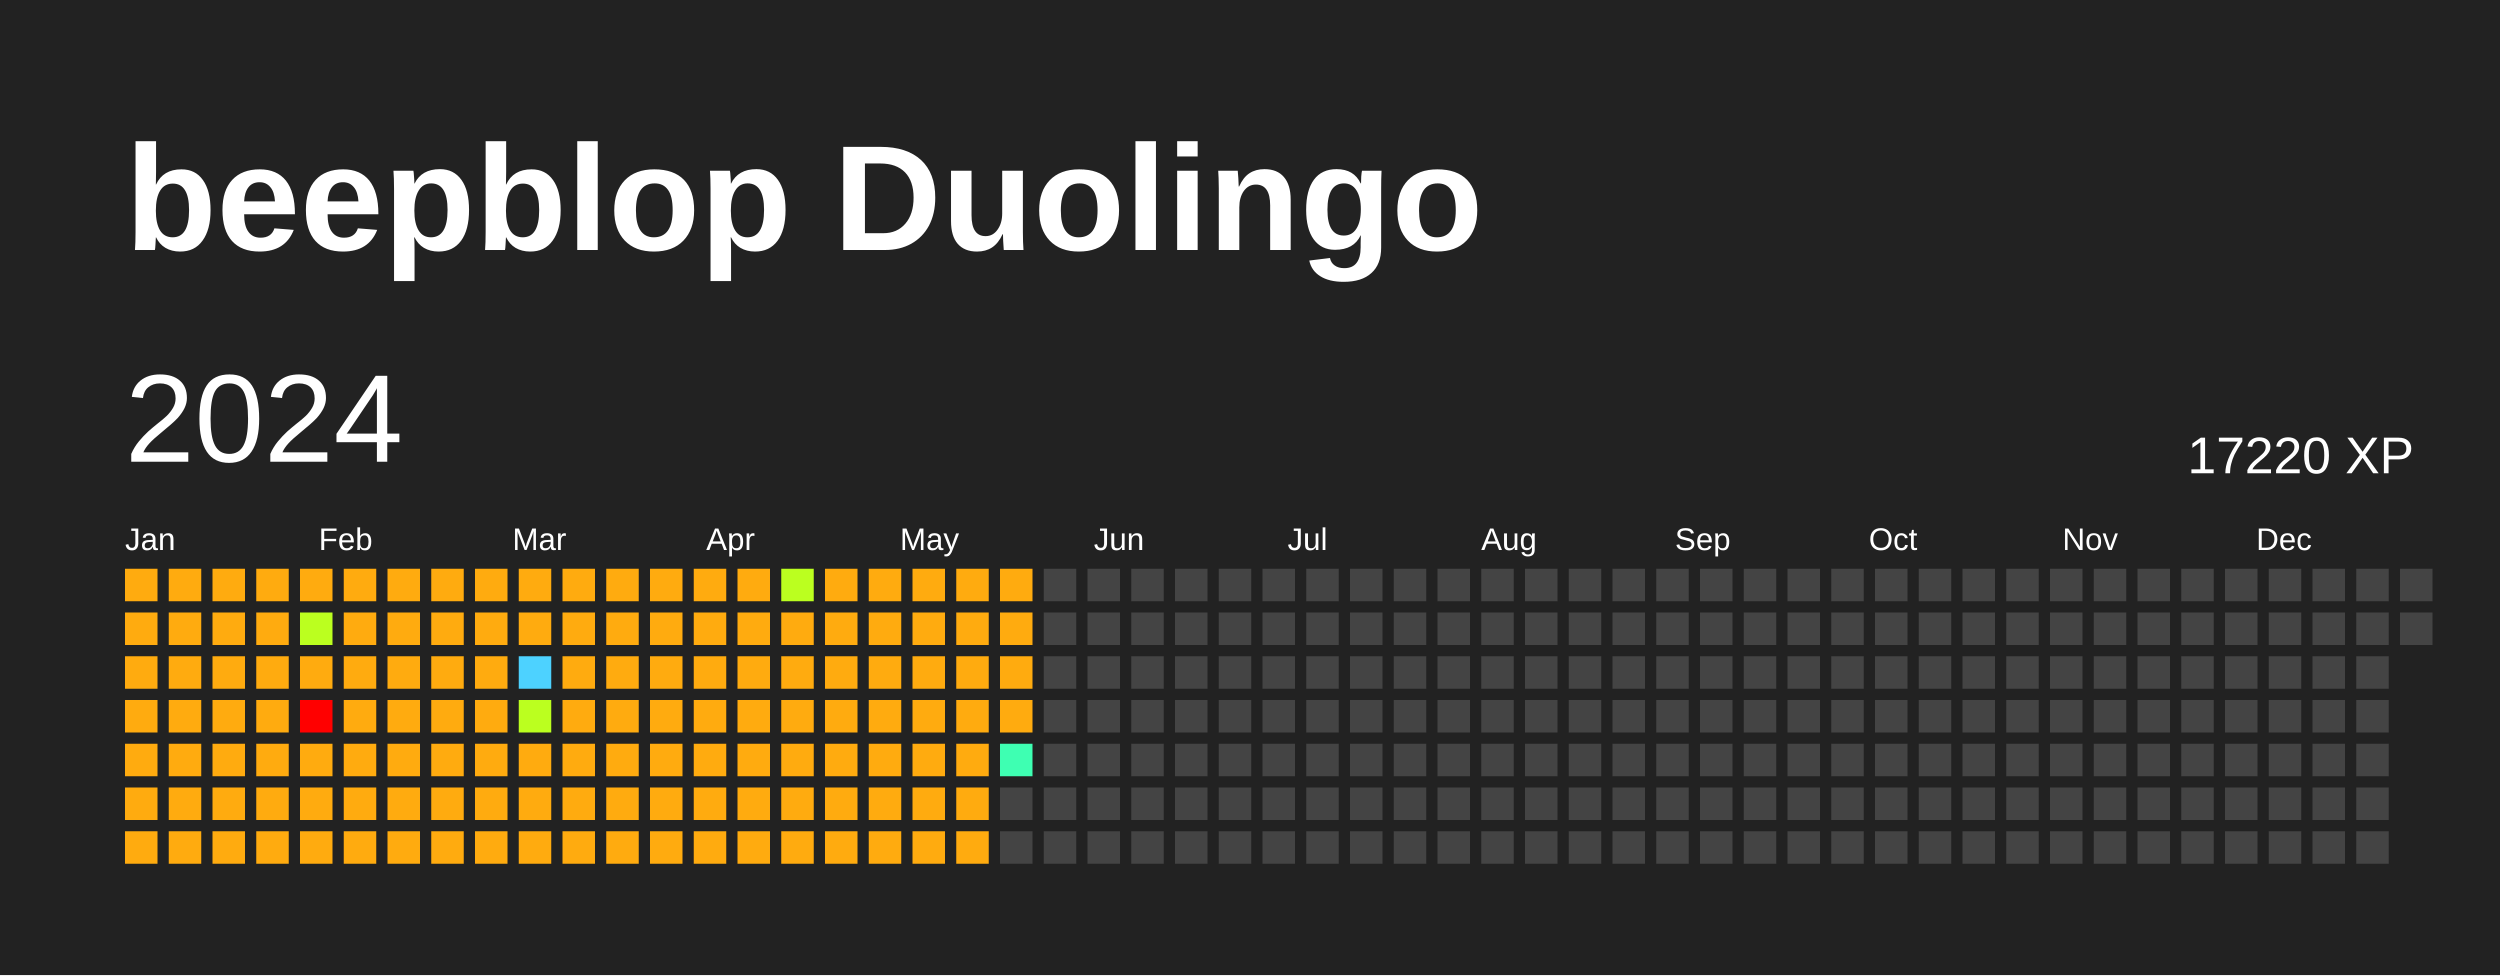
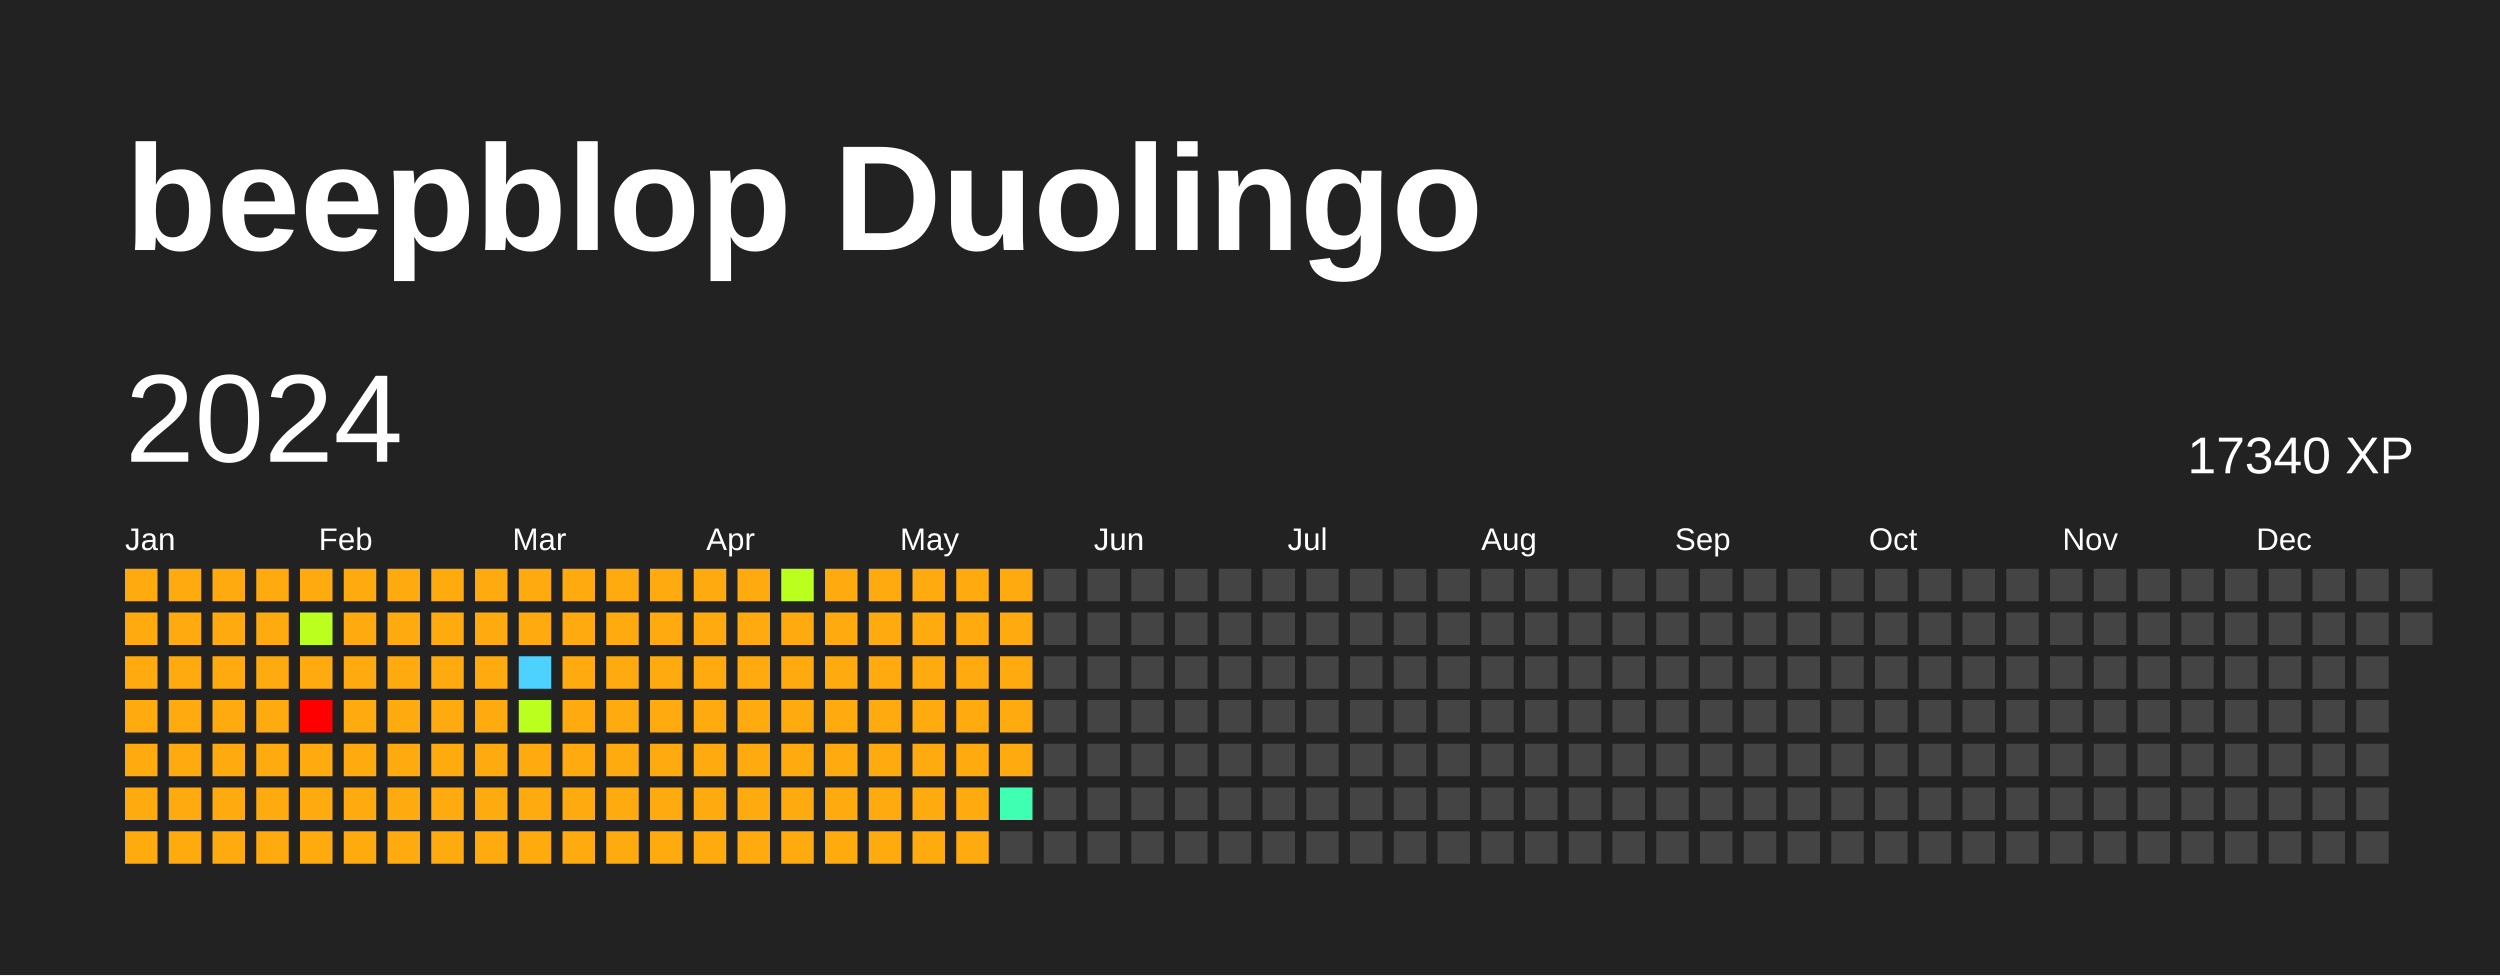
<svg xmlns="http://www.w3.org/2000/svg" baseProfile="full" height="78mm" version="1.1" viewBox="0,0,200,78" width="200mm">
  <defs />
  <rect fill="#222222" height="78" width="200" x="0" y="0" />
  <text fill="#FFFFFF" style="font-size:12px; font-family:Arial; font-weight:bold;" x="10" y="20">beepblop Duolingo</text>
  <text dominant-baseline="hanging" fill="#FFFFFF" style="font-size:10.0px; font-family:Arial;" x="10" y="30">2024</text>
-   <text dominant-baseline="hanging" fill="#FFFFFF" style="font-size:4.125px; font-family:Arial;" x="175" y="35">17220 XP</text>
+   <text dominant-baseline="hanging" fill="#FFFFFF" style="font-size:4.125px; font-family:Arial;" x="175" y="35">17340 XP</text>
  <text fill="#FFFFFF" style="font-size:2.5px; font-family:Arial" x="10.0" y="44">Jan</text>
  <text fill="#FFFFFF" style="font-size:2.5px; font-family:Arial" x="25.5" y="44">Feb</text>
  <text fill="#FFFFFF" style="font-size:2.5px; font-family:Arial" x="41.0" y="44">Mar</text>
  <text fill="#FFFFFF" style="font-size:2.5px; font-family:Arial" x="56.5" y="44">Apr</text>
  <text fill="#FFFFFF" style="font-size:2.5px; font-family:Arial" x="72.0" y="44">May</text>
  <text fill="#FFFFFF" style="font-size:2.5px; font-family:Arial" x="87.5" y="44">Jun</text>
  <text fill="#FFFFFF" style="font-size:2.5px; font-family:Arial" x="103.0" y="44">Jul</text>
  <text fill="#FFFFFF" style="font-size:2.5px; font-family:Arial" x="118.5" y="44">Aug</text>
  <text fill="#FFFFFF" style="font-size:2.5px; font-family:Arial" x="134.0" y="44">Sep</text>
  <text fill="#FFFFFF" style="font-size:2.5px; font-family:Arial" x="149.5" y="44">Oct</text>
  <text fill="#FFFFFF" style="font-size:2.5px; font-family:Arial" x="165.0" y="44">Nov</text>
  <text fill="#FFFFFF" style="font-size:2.5px; font-family:Arial" x="180.5" y="44">Dec</text>
  <rect fill="#ffab0f" height="2.6" width="2.6" x="10.0" y="45.5" />
  <rect fill="#ffab0f" height="2.6" width="2.6" x="10.0" y="49.0" />
  <rect fill="#ffab0f" height="2.6" width="2.6" x="10.0" y="52.5" />
  <rect fill="#ffab0f" height="2.6" width="2.6" x="10.0" y="56.0" />
  <rect fill="#ffab0f" height="2.6" width="2.6" x="10.0" y="59.5" />
  <rect fill="#ffab0f" height="2.6" width="2.6" x="10.0" y="63.0" />
  <rect fill="#ffab0f" height="2.6" width="2.6" x="10.0" y="66.5" />
  <rect fill="#ffab0f" height="2.6" width="2.6" x="13.5" y="45.5" />
  <rect fill="#ffab0f" height="2.6" width="2.6" x="13.5" y="49.0" />
  <rect fill="#ffab0f" height="2.6" width="2.6" x="13.5" y="52.5" />
  <rect fill="#ffab0f" height="2.6" width="2.6" x="13.5" y="56.0" />
  <rect fill="#ffab0f" height="2.6" width="2.6" x="13.5" y="59.5" />
  <rect fill="#ffab0f" height="2.6" width="2.6" x="13.5" y="63.0" />
  <rect fill="#ffab0f" height="2.6" width="2.6" x="13.5" y="66.5" />
  <rect fill="#ffab0f" height="2.6" width="2.6" x="17.0" y="45.5" />
  <rect fill="#ffab0f" height="2.6" width="2.6" x="17.0" y="49.0" />
  <rect fill="#ffab0f" height="2.6" width="2.6" x="17.0" y="52.5" />
  <rect fill="#ffab0f" height="2.6" width="2.6" x="17.0" y="56.0" />
  <rect fill="#ffab0f" height="2.6" width="2.6" x="17.0" y="59.5" />
  <rect fill="#ffab0f" height="2.6" width="2.6" x="17.0" y="63.0" />
  <rect fill="#ffab0f" height="2.6" width="2.6" x="17.0" y="66.5" />
  <rect fill="#ffab0f" height="2.6" width="2.6" x="20.5" y="45.5" />
  <rect fill="#ffab0f" height="2.6" width="2.6" x="20.5" y="49.0" />
  <rect fill="#ffab0f" height="2.6" width="2.6" x="20.5" y="52.5" />
  <rect fill="#ffab0f" height="2.6" width="2.6" x="20.5" y="56.0" />
  <rect fill="#ffab0f" height="2.6" width="2.6" x="20.5" y="59.5" />
  <rect fill="#ffab0f" height="2.6" width="2.6" x="20.5" y="63.0" />
  <rect fill="#ffab0f" height="2.6" width="2.6" x="20.5" y="66.5" />
  <rect fill="#ffab0f" height="2.6" width="2.6" x="24.0" y="45.5" />
  <rect fill="#bbff1f" height="2.6" width="2.6" x="24.0" y="49.0" />
  <rect fill="#ffab0f" height="2.6" width="2.6" x="24.0" y="52.5" />
  <rect fill="red" height="2.6" width="2.6" x="24.0" y="56.0" />
  <rect fill="#ffab0f" height="2.6" width="2.6" x="24.0" y="59.5" />
  <rect fill="#ffab0f" height="2.6" width="2.6" x="24.0" y="63.0" />
  <rect fill="#ffab0f" height="2.6" width="2.6" x="24.0" y="66.5" />
  <rect fill="#ffab0f" height="2.6" width="2.6" x="27.5" y="45.5" />
  <rect fill="#ffab0f" height="2.6" width="2.6" x="27.5" y="49.0" />
  <rect fill="#ffab0f" height="2.6" width="2.6" x="27.5" y="52.5" />
  <rect fill="#ffab0f" height="2.6" width="2.6" x="27.5" y="56.0" />
  <rect fill="#ffab0f" height="2.6" width="2.6" x="27.5" y="59.5" />
  <rect fill="#ffab0f" height="2.6" width="2.6" x="27.5" y="63.0" />
  <rect fill="#ffab0f" height="2.6" width="2.6" x="27.5" y="66.5" />
  <rect fill="#ffab0f" height="2.6" width="2.6" x="31.0" y="45.5" />
  <rect fill="#ffab0f" height="2.6" width="2.6" x="31.0" y="49.0" />
  <rect fill="#ffab0f" height="2.6" width="2.6" x="31.0" y="52.5" />
  <rect fill="#ffab0f" height="2.6" width="2.6" x="31.0" y="56.0" />
  <rect fill="#ffab0f" height="2.6" width="2.6" x="31.0" y="59.5" />
  <rect fill="#ffab0f" height="2.6" width="2.6" x="31.0" y="63.0" />
  <rect fill="#ffab0f" height="2.6" width="2.6" x="31.0" y="66.5" />
  <rect fill="#ffab0f" height="2.6" width="2.6" x="34.5" y="45.5" />
  <rect fill="#ffab0f" height="2.6" width="2.6" x="34.5" y="49.0" />
  <rect fill="#ffab0f" height="2.6" width="2.6" x="34.5" y="52.5" />
  <rect fill="#ffab0f" height="2.6" width="2.6" x="34.5" y="56.0" />
  <rect fill="#ffab0f" height="2.6" width="2.6" x="34.5" y="59.5" />
  <rect fill="#ffab0f" height="2.6" width="2.6" x="34.5" y="63.0" />
  <rect fill="#ffab0f" height="2.6" width="2.6" x="34.5" y="66.5" />
  <rect fill="#ffab0f" height="2.6" width="2.6" x="38.0" y="45.5" />
  <rect fill="#ffab0f" height="2.6" width="2.6" x="38.0" y="49.0" />
  <rect fill="#ffab0f" height="2.6" width="2.6" x="38.0" y="52.5" />
  <rect fill="#ffab0f" height="2.6" width="2.6" x="38.0" y="56.0" />
  <rect fill="#ffab0f" height="2.6" width="2.6" x="38.0" y="59.5" />
  <rect fill="#ffab0f" height="2.6" width="2.6" x="38.0" y="63.0" />
  <rect fill="#ffab0f" height="2.6" width="2.6" x="38.0" y="66.5" />
  <rect fill="#ffab0f" height="2.6" width="2.6" x="41.5" y="45.5" />
  <rect fill="#ffab0f" height="2.6" width="2.6" x="41.5" y="49.0" />
  <rect fill="#4dd2ff" height="2.6" width="2.6" x="41.5" y="52.5" />
  <rect fill="#bbff1f" height="2.6" width="2.6" x="41.5" y="56.0" />
  <rect fill="#ffab0f" height="2.6" width="2.6" x="41.5" y="59.5" />
  <rect fill="#ffab0f" height="2.6" width="2.6" x="41.5" y="63.0" />
  <rect fill="#ffab0f" height="2.6" width="2.6" x="41.5" y="66.5" />
  <rect fill="#ffab0f" height="2.6" width="2.6" x="45.0" y="45.5" />
  <rect fill="#ffab0f" height="2.6" width="2.6" x="45.0" y="49.0" />
  <rect fill="#ffab0f" height="2.6" width="2.6" x="45.0" y="52.5" />
  <rect fill="#ffab0f" height="2.6" width="2.6" x="45.0" y="56.0" />
  <rect fill="#ffab0f" height="2.6" width="2.6" x="45.0" y="59.5" />
  <rect fill="#ffab0f" height="2.6" width="2.6" x="45.0" y="63.0" />
  <rect fill="#ffab0f" height="2.6" width="2.6" x="45.0" y="66.5" />
  <rect fill="#ffab0f" height="2.6" width="2.6" x="48.5" y="45.5" />
  <rect fill="#ffab0f" height="2.6" width="2.6" x="48.5" y="49.0" />
  <rect fill="#ffab0f" height="2.6" width="2.6" x="48.5" y="52.5" />
  <rect fill="#ffab0f" height="2.6" width="2.6" x="48.5" y="56.0" />
  <rect fill="#ffab0f" height="2.6" width="2.6" x="48.5" y="59.5" />
  <rect fill="#ffab0f" height="2.6" width="2.6" x="48.5" y="63.0" />
  <rect fill="#ffab0f" height="2.6" width="2.6" x="48.5" y="66.5" />
  <rect fill="#ffab0f" height="2.6" width="2.6" x="52.0" y="45.5" />
  <rect fill="#ffab0f" height="2.6" width="2.6" x="52.0" y="49.0" />
  <rect fill="#ffab0f" height="2.6" width="2.6" x="52.0" y="52.5" />
  <rect fill="#ffab0f" height="2.6" width="2.6" x="52.0" y="56.0" />
  <rect fill="#ffab0f" height="2.6" width="2.6" x="52.0" y="59.5" />
  <rect fill="#ffab0f" height="2.6" width="2.6" x="52.0" y="63.0" />
  <rect fill="#ffab0f" height="2.6" width="2.6" x="52.0" y="66.5" />
  <rect fill="#ffab0f" height="2.6" width="2.6" x="55.5" y="45.5" />
  <rect fill="#ffab0f" height="2.6" width="2.6" x="55.5" y="49.0" />
  <rect fill="#ffab0f" height="2.6" width="2.6" x="55.5" y="52.5" />
  <rect fill="#ffab0f" height="2.6" width="2.6" x="55.5" y="56.0" />
  <rect fill="#ffab0f" height="2.6" width="2.6" x="55.5" y="59.5" />
  <rect fill="#ffab0f" height="2.6" width="2.6" x="55.5" y="63.0" />
  <rect fill="#ffab0f" height="2.6" width="2.6" x="55.5" y="66.5" />
  <rect fill="#ffab0f" height="2.6" width="2.6" x="59.0" y="45.5" />
  <rect fill="#ffab0f" height="2.6" width="2.6" x="59.0" y="49.0" />
  <rect fill="#ffab0f" height="2.6" width="2.6" x="59.0" y="52.5" />
  <rect fill="#ffab0f" height="2.6" width="2.6" x="59.0" y="56.0" />
  <rect fill="#ffab0f" height="2.6" width="2.6" x="59.0" y="59.5" />
  <rect fill="#ffab0f" height="2.6" width="2.6" x="59.0" y="63.0" />
  <rect fill="#ffab0f" height="2.6" width="2.6" x="59.0" y="66.5" />
  <rect fill="#bbff1f" height="2.6" width="2.6" x="62.5" y="45.5" />
  <rect fill="#ffab0f" height="2.6" width="2.6" x="62.5" y="49.0" />
  <rect fill="#ffab0f" height="2.6" width="2.6" x="62.5" y="52.5" />
  <rect fill="#ffab0f" height="2.6" width="2.6" x="62.5" y="56.0" />
  <rect fill="#ffab0f" height="2.6" width="2.6" x="62.5" y="59.5" />
  <rect fill="#ffab0f" height="2.6" width="2.6" x="62.5" y="63.0" />
  <rect fill="#ffab0f" height="2.6" width="2.6" x="62.5" y="66.5" />
  <rect fill="#ffab0f" height="2.6" width="2.6" x="66.0" y="45.5" />
  <rect fill="#ffab0f" height="2.6" width="2.6" x="66.0" y="49.0" />
  <rect fill="#ffab0f" height="2.6" width="2.6" x="66.0" y="52.5" />
  <rect fill="#ffab0f" height="2.6" width="2.6" x="66.0" y="56.0" />
  <rect fill="#ffab0f" height="2.6" width="2.6" x="66.0" y="59.5" />
  <rect fill="#ffab0f" height="2.6" width="2.6" x="66.0" y="63.0" />
  <rect fill="#ffab0f" height="2.6" width="2.6" x="66.0" y="66.5" />
  <rect fill="#ffab0f" height="2.6" width="2.6" x="69.5" y="45.5" />
  <rect fill="#ffab0f" height="2.6" width="2.6" x="69.5" y="49.0" />
  <rect fill="#ffab0f" height="2.6" width="2.6" x="69.5" y="52.5" />
  <rect fill="#ffab0f" height="2.6" width="2.6" x="69.5" y="56.0" />
  <rect fill="#ffab0f" height="2.6" width="2.6" x="69.5" y="59.5" />
  <rect fill="#ffab0f" height="2.6" width="2.6" x="69.5" y="63.0" />
  <rect fill="#ffab0f" height="2.6" width="2.6" x="69.5" y="66.5" />
  <rect fill="#ffab0f" height="2.6" width="2.6" x="73.0" y="45.5" />
  <rect fill="#ffab0f" height="2.6" width="2.6" x="73.0" y="49.0" />
  <rect fill="#ffab0f" height="2.6" width="2.6" x="73.0" y="52.5" />
  <rect fill="#ffab0f" height="2.6" width="2.6" x="73.0" y="56.0" />
  <rect fill="#ffab0f" height="2.6" width="2.6" x="73.0" y="59.5" />
  <rect fill="#ffab0f" height="2.6" width="2.6" x="73.0" y="63.0" />
  <rect fill="#ffab0f" height="2.6" width="2.6" x="73.0" y="66.5" />
  <rect fill="#ffab0f" height="2.6" width="2.6" x="76.5" y="45.5" />
  <rect fill="#ffab0f" height="2.6" width="2.6" x="76.5" y="49.0" />
  <rect fill="#ffab0f" height="2.6" width="2.6" x="76.5" y="52.5" />
  <rect fill="#ffab0f" height="2.6" width="2.6" x="76.5" y="56.0" />
  <rect fill="#ffab0f" height="2.6" width="2.6" x="76.5" y="59.5" />
  <rect fill="#ffab0f" height="2.6" width="2.6" x="76.5" y="63.0" />
  <rect fill="#ffab0f" height="2.6" width="2.6" x="76.5" y="66.5" />
  <rect fill="#ffab0f" height="2.6" width="2.6" x="80.0" y="45.5" />
  <rect fill="#ffab0f" height="2.6" width="2.6" x="80.0" y="49.0" />
  <rect fill="#ffab0f" height="2.6" width="2.6" x="80.0" y="52.5" />
  <rect fill="#ffab0f" height="2.6" width="2.6" x="80.0" y="56.0" />
-   <rect fill="#3effb2" height="2.6" width="2.6" x="80.0" y="59.5" />
-   <rect fill="#444444" height="2.6" width="2.6" x="80.0" y="63.0" />
+   <rect fill="#ffab0f" height="2.6" width="2.6" x="80.0" y="59.5" />
+   <rect fill="#3effb2" height="2.6" width="2.6" x="80.0" y="63.0" />
  <rect fill="#444444" height="2.6" width="2.6" x="80.0" y="66.5" />
  <rect fill="#444444" height="2.6" width="2.6" x="83.5" y="45.5" />
  <rect fill="#444444" height="2.6" width="2.6" x="83.5" y="49.0" />
  <rect fill="#444444" height="2.6" width="2.6" x="83.5" y="52.5" />
  <rect fill="#444444" height="2.6" width="2.6" x="83.5" y="56.0" />
  <rect fill="#444444" height="2.6" width="2.6" x="83.5" y="59.5" />
  <rect fill="#444444" height="2.6" width="2.6" x="83.5" y="63.0" />
  <rect fill="#444444" height="2.6" width="2.6" x="83.5" y="66.5" />
  <rect fill="#444444" height="2.6" width="2.6" x="87.0" y="45.5" />
  <rect fill="#444444" height="2.6" width="2.6" x="87.0" y="49.0" />
  <rect fill="#444444" height="2.6" width="2.6" x="87.0" y="52.5" />
  <rect fill="#444444" height="2.6" width="2.6" x="87.0" y="56.0" />
  <rect fill="#444444" height="2.6" width="2.6" x="87.0" y="59.5" />
  <rect fill="#444444" height="2.6" width="2.6" x="87.0" y="63.0" />
  <rect fill="#444444" height="2.6" width="2.6" x="87.0" y="66.5" />
  <rect fill="#444444" height="2.6" width="2.6" x="90.5" y="45.5" />
  <rect fill="#444444" height="2.6" width="2.6" x="90.5" y="49.0" />
  <rect fill="#444444" height="2.6" width="2.6" x="90.5" y="52.5" />
  <rect fill="#444444" height="2.6" width="2.6" x="90.5" y="56.0" />
  <rect fill="#444444" height="2.6" width="2.6" x="90.5" y="59.5" />
  <rect fill="#444444" height="2.6" width="2.6" x="90.5" y="63.0" />
  <rect fill="#444444" height="2.6" width="2.6" x="90.5" y="66.5" />
  <rect fill="#444444" height="2.6" width="2.6" x="94.0" y="45.5" />
  <rect fill="#444444" height="2.6" width="2.6" x="94.0" y="49.0" />
  <rect fill="#444444" height="2.6" width="2.6" x="94.0" y="52.5" />
  <rect fill="#444444" height="2.6" width="2.6" x="94.0" y="56.0" />
  <rect fill="#444444" height="2.6" width="2.6" x="94.0" y="59.5" />
  <rect fill="#444444" height="2.6" width="2.6" x="94.0" y="63.0" />
  <rect fill="#444444" height="2.6" width="2.6" x="94.0" y="66.5" />
  <rect fill="#444444" height="2.6" width="2.6" x="97.5" y="45.5" />
  <rect fill="#444444" height="2.6" width="2.6" x="97.5" y="49.0" />
  <rect fill="#444444" height="2.6" width="2.6" x="97.5" y="52.5" />
  <rect fill="#444444" height="2.6" width="2.6" x="97.5" y="56.0" />
  <rect fill="#444444" height="2.6" width="2.6" x="97.5" y="59.5" />
  <rect fill="#444444" height="2.6" width="2.6" x="97.5" y="63.0" />
  <rect fill="#444444" height="2.6" width="2.6" x="97.5" y="66.5" />
  <rect fill="#444444" height="2.6" width="2.6" x="101.0" y="45.5" />
  <rect fill="#444444" height="2.6" width="2.6" x="101.0" y="49.0" />
  <rect fill="#444444" height="2.6" width="2.6" x="101.0" y="52.5" />
  <rect fill="#444444" height="2.6" width="2.6" x="101.0" y="56.0" />
  <rect fill="#444444" height="2.6" width="2.6" x="101.0" y="59.5" />
  <rect fill="#444444" height="2.6" width="2.6" x="101.0" y="63.0" />
  <rect fill="#444444" height="2.6" width="2.6" x="101.0" y="66.5" />
  <rect fill="#444444" height="2.6" width="2.6" x="104.5" y="45.5" />
  <rect fill="#444444" height="2.6" width="2.6" x="104.5" y="49.0" />
  <rect fill="#444444" height="2.6" width="2.6" x="104.5" y="52.5" />
  <rect fill="#444444" height="2.6" width="2.6" x="104.5" y="56.0" />
  <rect fill="#444444" height="2.6" width="2.6" x="104.5" y="59.5" />
  <rect fill="#444444" height="2.6" width="2.6" x="104.5" y="63.0" />
  <rect fill="#444444" height="2.6" width="2.6" x="104.5" y="66.5" />
  <rect fill="#444444" height="2.6" width="2.6" x="108.0" y="45.5" />
  <rect fill="#444444" height="2.6" width="2.6" x="108.0" y="49.0" />
  <rect fill="#444444" height="2.6" width="2.6" x="108.0" y="52.5" />
  <rect fill="#444444" height="2.6" width="2.6" x="108.0" y="56.0" />
  <rect fill="#444444" height="2.6" width="2.6" x="108.0" y="59.5" />
  <rect fill="#444444" height="2.6" width="2.6" x="108.0" y="63.0" />
  <rect fill="#444444" height="2.6" width="2.6" x="108.0" y="66.5" />
  <rect fill="#444444" height="2.6" width="2.6" x="111.5" y="45.5" />
  <rect fill="#444444" height="2.6" width="2.6" x="111.5" y="49.0" />
  <rect fill="#444444" height="2.6" width="2.6" x="111.5" y="52.5" />
  <rect fill="#444444" height="2.6" width="2.6" x="111.5" y="56.0" />
  <rect fill="#444444" height="2.6" width="2.6" x="111.5" y="59.5" />
  <rect fill="#444444" height="2.6" width="2.6" x="111.5" y="63.0" />
  <rect fill="#444444" height="2.6" width="2.6" x="111.5" y="66.5" />
  <rect fill="#444444" height="2.6" width="2.6" x="115.0" y="45.5" />
  <rect fill="#444444" height="2.6" width="2.6" x="115.0" y="49.0" />
  <rect fill="#444444" height="2.6" width="2.6" x="115.0" y="52.5" />
  <rect fill="#444444" height="2.6" width="2.6" x="115.0" y="56.0" />
  <rect fill="#444444" height="2.6" width="2.6" x="115.0" y="59.5" />
  <rect fill="#444444" height="2.6" width="2.6" x="115.0" y="63.0" />
  <rect fill="#444444" height="2.6" width="2.6" x="115.0" y="66.5" />
  <rect fill="#444444" height="2.6" width="2.6" x="118.5" y="45.5" />
  <rect fill="#444444" height="2.6" width="2.6" x="118.5" y="49.0" />
  <rect fill="#444444" height="2.6" width="2.6" x="118.5" y="52.5" />
  <rect fill="#444444" height="2.6" width="2.6" x="118.5" y="56.0" />
  <rect fill="#444444" height="2.6" width="2.6" x="118.5" y="59.5" />
  <rect fill="#444444" height="2.6" width="2.6" x="118.5" y="63.0" />
  <rect fill="#444444" height="2.6" width="2.6" x="118.5" y="66.5" />
  <rect fill="#444444" height="2.6" width="2.6" x="122.0" y="45.5" />
  <rect fill="#444444" height="2.6" width="2.6" x="122.0" y="49.0" />
  <rect fill="#444444" height="2.6" width="2.6" x="122.0" y="52.5" />
  <rect fill="#444444" height="2.6" width="2.6" x="122.0" y="56.0" />
  <rect fill="#444444" height="2.6" width="2.6" x="122.0" y="59.5" />
  <rect fill="#444444" height="2.6" width="2.6" x="122.0" y="63.0" />
  <rect fill="#444444" height="2.6" width="2.6" x="122.0" y="66.5" />
  <rect fill="#444444" height="2.6" width="2.6" x="125.5" y="45.5" />
  <rect fill="#444444" height="2.6" width="2.6" x="125.5" y="49.0" />
  <rect fill="#444444" height="2.6" width="2.6" x="125.5" y="52.5" />
  <rect fill="#444444" height="2.6" width="2.6" x="125.5" y="56.0" />
  <rect fill="#444444" height="2.6" width="2.6" x="125.5" y="59.5" />
  <rect fill="#444444" height="2.6" width="2.6" x="125.5" y="63.0" />
  <rect fill="#444444" height="2.6" width="2.6" x="125.5" y="66.5" />
  <rect fill="#444444" height="2.6" width="2.6" x="129.0" y="45.5" />
  <rect fill="#444444" height="2.6" width="2.6" x="129.0" y="49.0" />
  <rect fill="#444444" height="2.6" width="2.6" x="129.0" y="52.5" />
  <rect fill="#444444" height="2.6" width="2.6" x="129.0" y="56.0" />
  <rect fill="#444444" height="2.6" width="2.6" x="129.0" y="59.5" />
  <rect fill="#444444" height="2.6" width="2.6" x="129.0" y="63.0" />
  <rect fill="#444444" height="2.6" width="2.6" x="129.0" y="66.5" />
  <rect fill="#444444" height="2.6" width="2.6" x="132.5" y="45.5" />
  <rect fill="#444444" height="2.6" width="2.6" x="132.5" y="49.0" />
  <rect fill="#444444" height="2.6" width="2.6" x="132.5" y="52.5" />
  <rect fill="#444444" height="2.6" width="2.6" x="132.5" y="56.0" />
  <rect fill="#444444" height="2.6" width="2.6" x="132.5" y="59.5" />
  <rect fill="#444444" height="2.6" width="2.6" x="132.5" y="63.0" />
  <rect fill="#444444" height="2.6" width="2.6" x="132.5" y="66.5" />
  <rect fill="#444444" height="2.6" width="2.6" x="136.0" y="45.5" />
  <rect fill="#444444" height="2.6" width="2.6" x="136.0" y="49.0" />
  <rect fill="#444444" height="2.6" width="2.6" x="136.0" y="52.5" />
  <rect fill="#444444" height="2.6" width="2.6" x="136.0" y="56.0" />
  <rect fill="#444444" height="2.6" width="2.6" x="136.0" y="59.5" />
  <rect fill="#444444" height="2.6" width="2.6" x="136.0" y="63.0" />
  <rect fill="#444444" height="2.6" width="2.6" x="136.0" y="66.5" />
  <rect fill="#444444" height="2.6" width="2.6" x="139.5" y="45.5" />
  <rect fill="#444444" height="2.6" width="2.6" x="139.5" y="49.0" />
  <rect fill="#444444" height="2.6" width="2.6" x="139.5" y="52.5" />
  <rect fill="#444444" height="2.6" width="2.6" x="139.5" y="56.0" />
  <rect fill="#444444" height="2.6" width="2.6" x="139.5" y="59.5" />
  <rect fill="#444444" height="2.6" width="2.6" x="139.5" y="63.0" />
  <rect fill="#444444" height="2.6" width="2.6" x="139.5" y="66.5" />
  <rect fill="#444444" height="2.6" width="2.6" x="143.0" y="45.5" />
  <rect fill="#444444" height="2.6" width="2.6" x="143.0" y="49.0" />
  <rect fill="#444444" height="2.6" width="2.6" x="143.0" y="52.5" />
  <rect fill="#444444" height="2.6" width="2.6" x="143.0" y="56.0" />
  <rect fill="#444444" height="2.6" width="2.6" x="143.0" y="59.5" />
  <rect fill="#444444" height="2.6" width="2.6" x="143.0" y="63.0" />
  <rect fill="#444444" height="2.6" width="2.6" x="143.0" y="66.5" />
  <rect fill="#444444" height="2.6" width="2.6" x="146.5" y="45.5" />
  <rect fill="#444444" height="2.6" width="2.6" x="146.5" y="49.0" />
  <rect fill="#444444" height="2.6" width="2.6" x="146.5" y="52.5" />
  <rect fill="#444444" height="2.6" width="2.6" x="146.5" y="56.0" />
  <rect fill="#444444" height="2.6" width="2.6" x="146.5" y="59.5" />
  <rect fill="#444444" height="2.6" width="2.6" x="146.5" y="63.0" />
  <rect fill="#444444" height="2.6" width="2.6" x="146.5" y="66.5" />
  <rect fill="#444444" height="2.6" width="2.6" x="150.0" y="45.5" />
  <rect fill="#444444" height="2.6" width="2.6" x="150.0" y="49.0" />
  <rect fill="#444444" height="2.6" width="2.6" x="150.0" y="52.5" />
  <rect fill="#444444" height="2.6" width="2.6" x="150.0" y="56.0" />
  <rect fill="#444444" height="2.6" width="2.6" x="150.0" y="59.5" />
  <rect fill="#444444" height="2.6" width="2.6" x="150.0" y="63.0" />
  <rect fill="#444444" height="2.6" width="2.6" x="150.0" y="66.5" />
  <rect fill="#444444" height="2.6" width="2.6" x="153.5" y="45.5" />
  <rect fill="#444444" height="2.6" width="2.6" x="153.5" y="49.0" />
  <rect fill="#444444" height="2.6" width="2.6" x="153.5" y="52.5" />
  <rect fill="#444444" height="2.6" width="2.6" x="153.5" y="56.0" />
  <rect fill="#444444" height="2.6" width="2.6" x="153.5" y="59.5" />
  <rect fill="#444444" height="2.6" width="2.6" x="153.5" y="63.0" />
  <rect fill="#444444" height="2.6" width="2.6" x="153.5" y="66.5" />
  <rect fill="#444444" height="2.6" width="2.6" x="157.0" y="45.5" />
  <rect fill="#444444" height="2.6" width="2.6" x="157.0" y="49.0" />
  <rect fill="#444444" height="2.6" width="2.6" x="157.0" y="52.5" />
  <rect fill="#444444" height="2.6" width="2.6" x="157.0" y="56.0" />
  <rect fill="#444444" height="2.6" width="2.6" x="157.0" y="59.5" />
  <rect fill="#444444" height="2.6" width="2.6" x="157.0" y="63.0" />
  <rect fill="#444444" height="2.6" width="2.6" x="157.0" y="66.5" />
  <rect fill="#444444" height="2.6" width="2.6" x="160.5" y="45.5" />
  <rect fill="#444444" height="2.6" width="2.6" x="160.5" y="49.0" />
  <rect fill="#444444" height="2.6" width="2.6" x="160.5" y="52.5" />
  <rect fill="#444444" height="2.6" width="2.6" x="160.5" y="56.0" />
  <rect fill="#444444" height="2.6" width="2.6" x="160.5" y="59.5" />
  <rect fill="#444444" height="2.6" width="2.6" x="160.5" y="63.0" />
  <rect fill="#444444" height="2.6" width="2.6" x="160.5" y="66.5" />
  <rect fill="#444444" height="2.6" width="2.6" x="164.0" y="45.5" />
  <rect fill="#444444" height="2.6" width="2.6" x="164.0" y="49.0" />
  <rect fill="#444444" height="2.6" width="2.6" x="164.0" y="52.5" />
  <rect fill="#444444" height="2.6" width="2.6" x="164.0" y="56.0" />
  <rect fill="#444444" height="2.6" width="2.6" x="164.0" y="59.5" />
  <rect fill="#444444" height="2.6" width="2.6" x="164.0" y="63.0" />
  <rect fill="#444444" height="2.6" width="2.6" x="164.0" y="66.5" />
  <rect fill="#444444" height="2.6" width="2.6" x="167.5" y="45.5" />
  <rect fill="#444444" height="2.6" width="2.6" x="167.5" y="49.0" />
  <rect fill="#444444" height="2.6" width="2.6" x="167.5" y="52.5" />
  <rect fill="#444444" height="2.6" width="2.6" x="167.5" y="56.0" />
  <rect fill="#444444" height="2.6" width="2.6" x="167.5" y="59.5" />
  <rect fill="#444444" height="2.6" width="2.6" x="167.5" y="63.0" />
  <rect fill="#444444" height="2.6" width="2.6" x="167.5" y="66.5" />
  <rect fill="#444444" height="2.6" width="2.6" x="171.0" y="45.5" />
  <rect fill="#444444" height="2.6" width="2.6" x="171.0" y="49.0" />
  <rect fill="#444444" height="2.6" width="2.6" x="171.0" y="52.5" />
  <rect fill="#444444" height="2.6" width="2.6" x="171.0" y="56.0" />
  <rect fill="#444444" height="2.6" width="2.6" x="171.0" y="59.5" />
  <rect fill="#444444" height="2.6" width="2.6" x="171.0" y="63.0" />
  <rect fill="#444444" height="2.6" width="2.6" x="171.0" y="66.5" />
  <rect fill="#444444" height="2.6" width="2.6" x="174.5" y="45.5" />
  <rect fill="#444444" height="2.6" width="2.6" x="174.5" y="49.0" />
  <rect fill="#444444" height="2.6" width="2.6" x="174.5" y="52.5" />
  <rect fill="#444444" height="2.6" width="2.6" x="174.5" y="56.0" />
  <rect fill="#444444" height="2.6" width="2.6" x="174.5" y="59.5" />
  <rect fill="#444444" height="2.6" width="2.6" x="174.5" y="63.0" />
  <rect fill="#444444" height="2.6" width="2.6" x="174.5" y="66.5" />
  <rect fill="#444444" height="2.6" width="2.6" x="178.0" y="45.5" />
  <rect fill="#444444" height="2.6" width="2.6" x="178.0" y="49.0" />
  <rect fill="#444444" height="2.6" width="2.6" x="178.0" y="52.5" />
  <rect fill="#444444" height="2.6" width="2.6" x="178.0" y="56.0" />
  <rect fill="#444444" height="2.6" width="2.6" x="178.0" y="59.5" />
  <rect fill="#444444" height="2.6" width="2.6" x="178.0" y="63.0" />
  <rect fill="#444444" height="2.6" width="2.6" x="178.0" y="66.5" />
  <rect fill="#444444" height="2.6" width="2.6" x="181.5" y="45.5" />
  <rect fill="#444444" height="2.6" width="2.6" x="181.5" y="49.0" />
  <rect fill="#444444" height="2.6" width="2.6" x="181.5" y="52.5" />
  <rect fill="#444444" height="2.6" width="2.6" x="181.5" y="56.0" />
  <rect fill="#444444" height="2.6" width="2.6" x="181.5" y="59.5" />
  <rect fill="#444444" height="2.6" width="2.6" x="181.5" y="63.0" />
  <rect fill="#444444" height="2.6" width="2.6" x="181.5" y="66.5" />
  <rect fill="#444444" height="2.6" width="2.6" x="185.0" y="45.5" />
  <rect fill="#444444" height="2.6" width="2.6" x="185.0" y="49.0" />
  <rect fill="#444444" height="2.6" width="2.6" x="185.0" y="52.5" />
  <rect fill="#444444" height="2.6" width="2.6" x="185.0" y="56.0" />
  <rect fill="#444444" height="2.6" width="2.6" x="185.0" y="59.5" />
  <rect fill="#444444" height="2.6" width="2.6" x="185.0" y="63.0" />
  <rect fill="#444444" height="2.6" width="2.6" x="185.0" y="66.5" />
  <rect fill="#444444" height="2.6" width="2.6" x="188.5" y="45.5" />
  <rect fill="#444444" height="2.6" width="2.6" x="188.5" y="49.0" />
  <rect fill="#444444" height="2.6" width="2.6" x="188.5" y="52.5" />
  <rect fill="#444444" height="2.6" width="2.6" x="188.5" y="56.0" />
  <rect fill="#444444" height="2.6" width="2.6" x="188.5" y="59.5" />
  <rect fill="#444444" height="2.6" width="2.6" x="188.5" y="63.0" />
  <rect fill="#444444" height="2.6" width="2.6" x="188.5" y="66.5" />
  <rect fill="#444444" height="2.6" width="2.6" x="192.0" y="45.5" />
  <rect fill="#444444" height="2.6" width="2.6" x="192.0" y="49.0" />
</svg>
